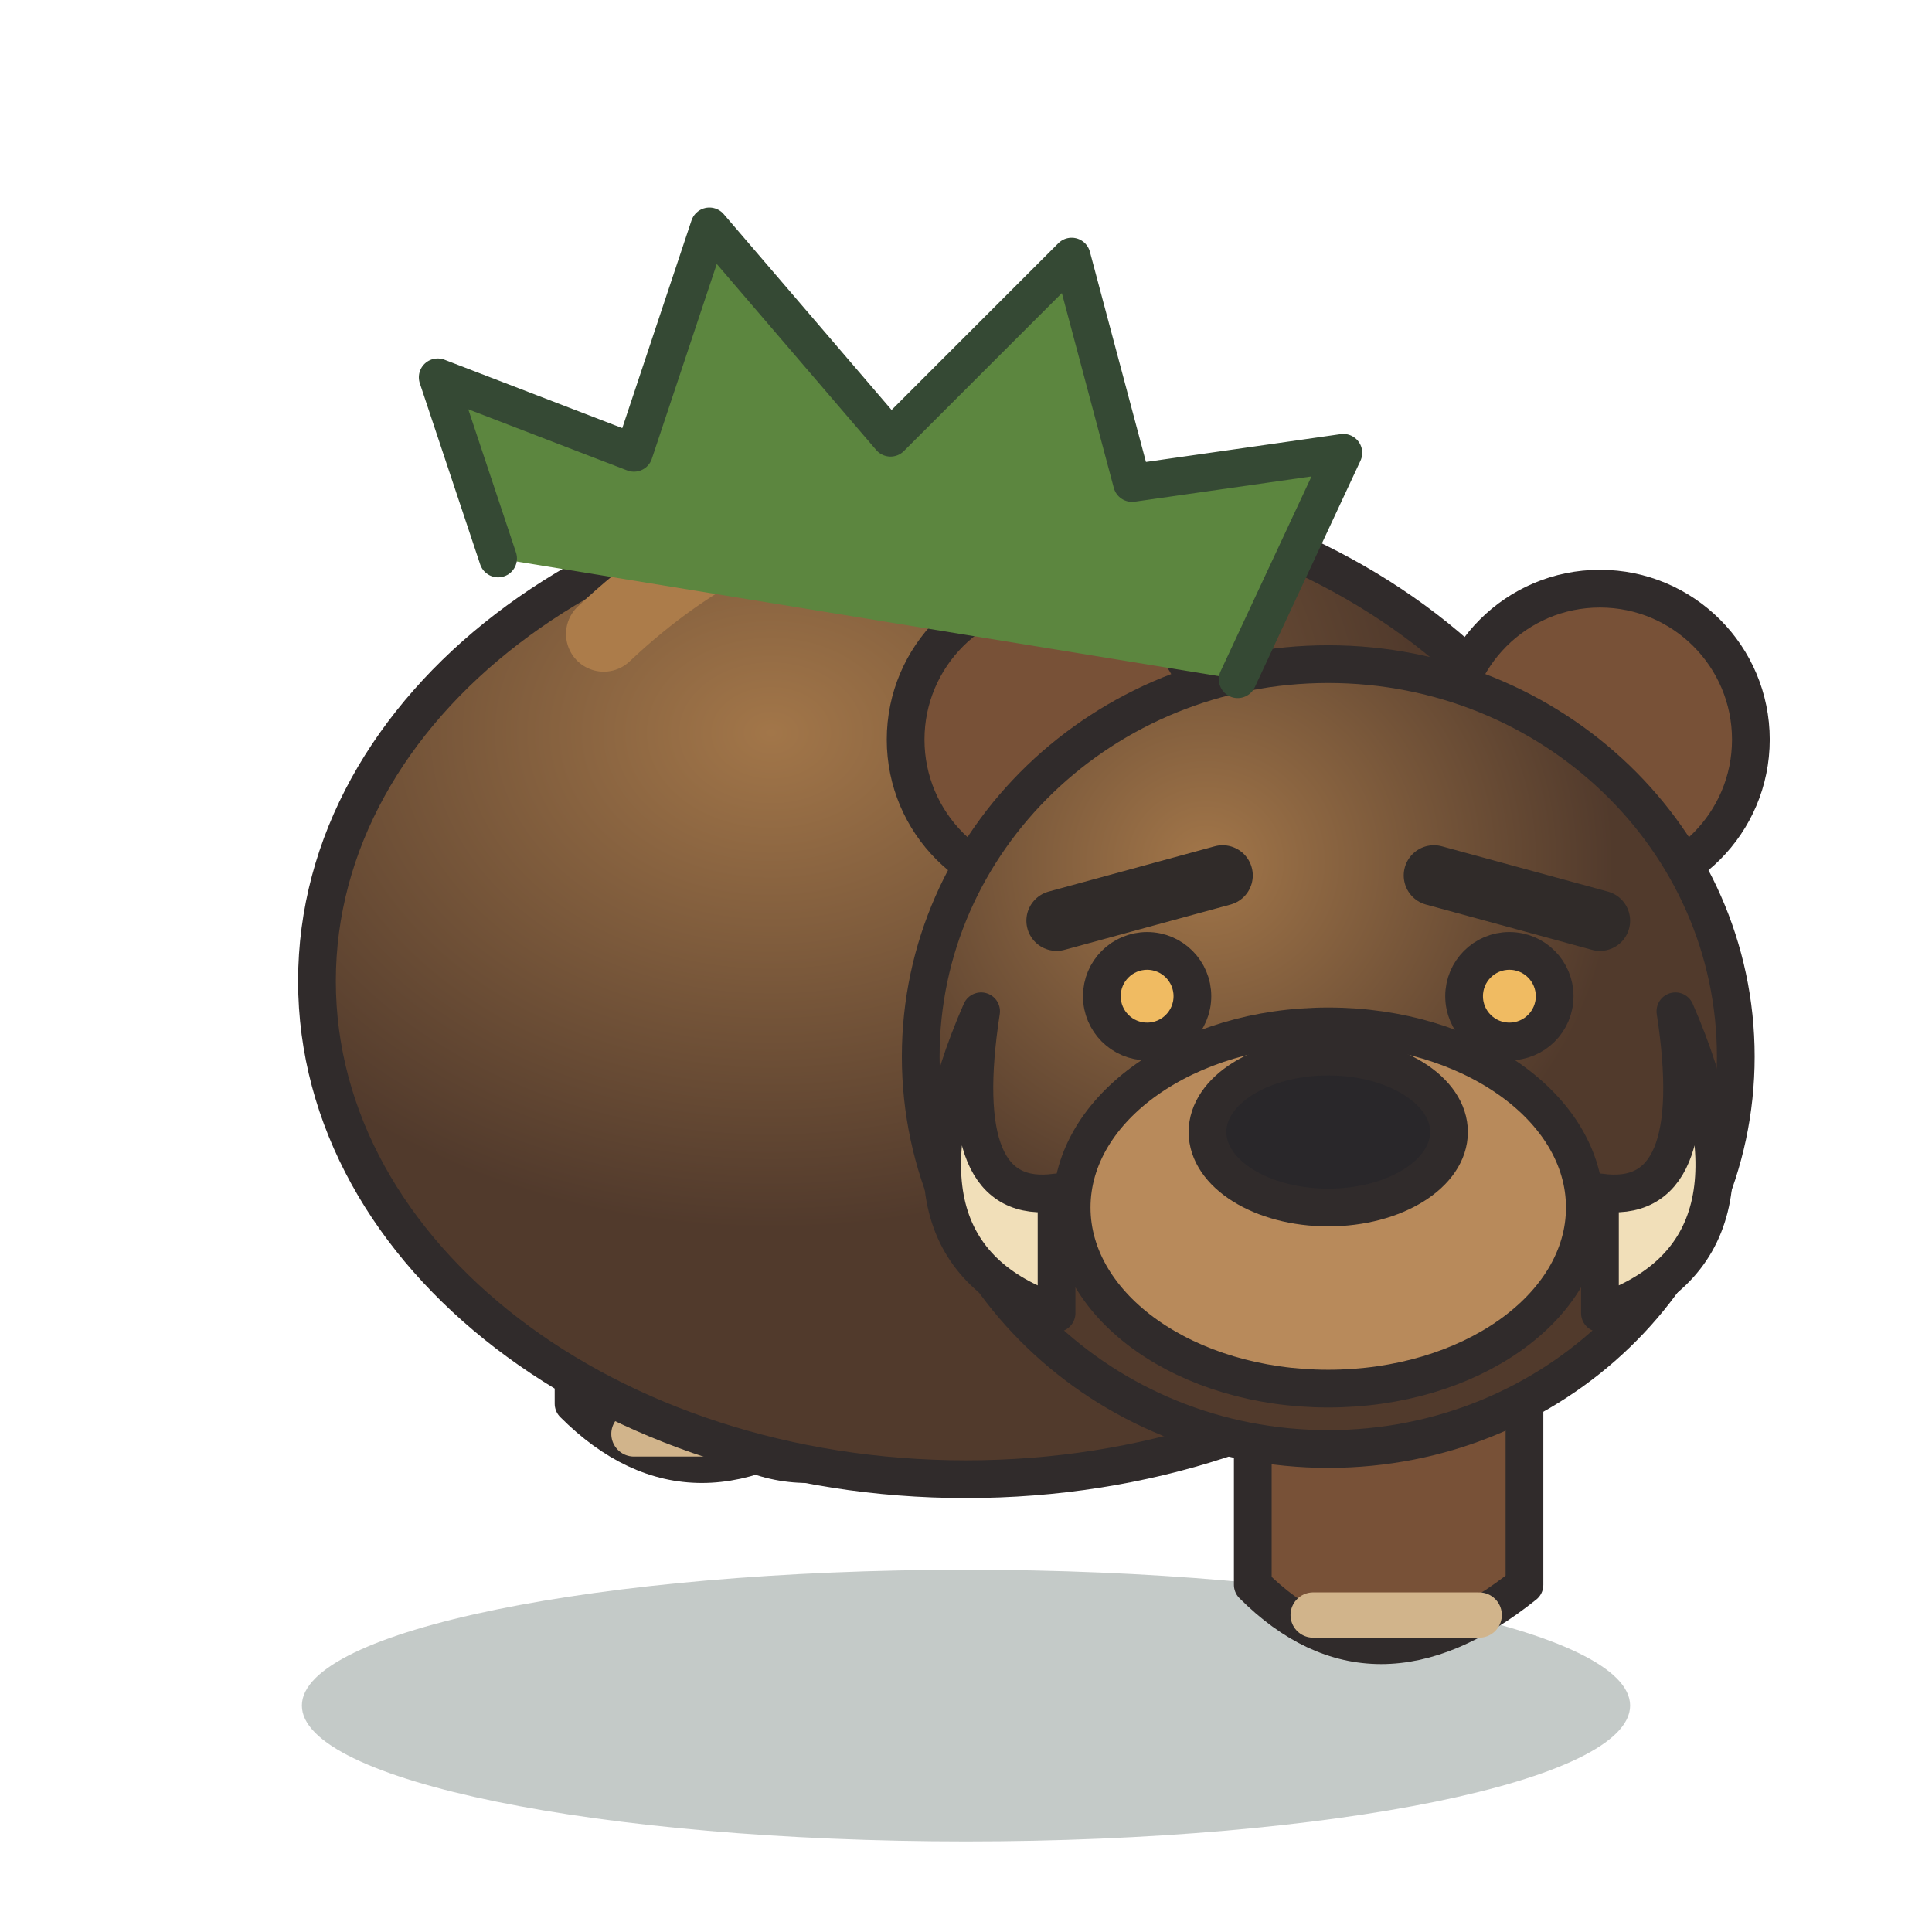
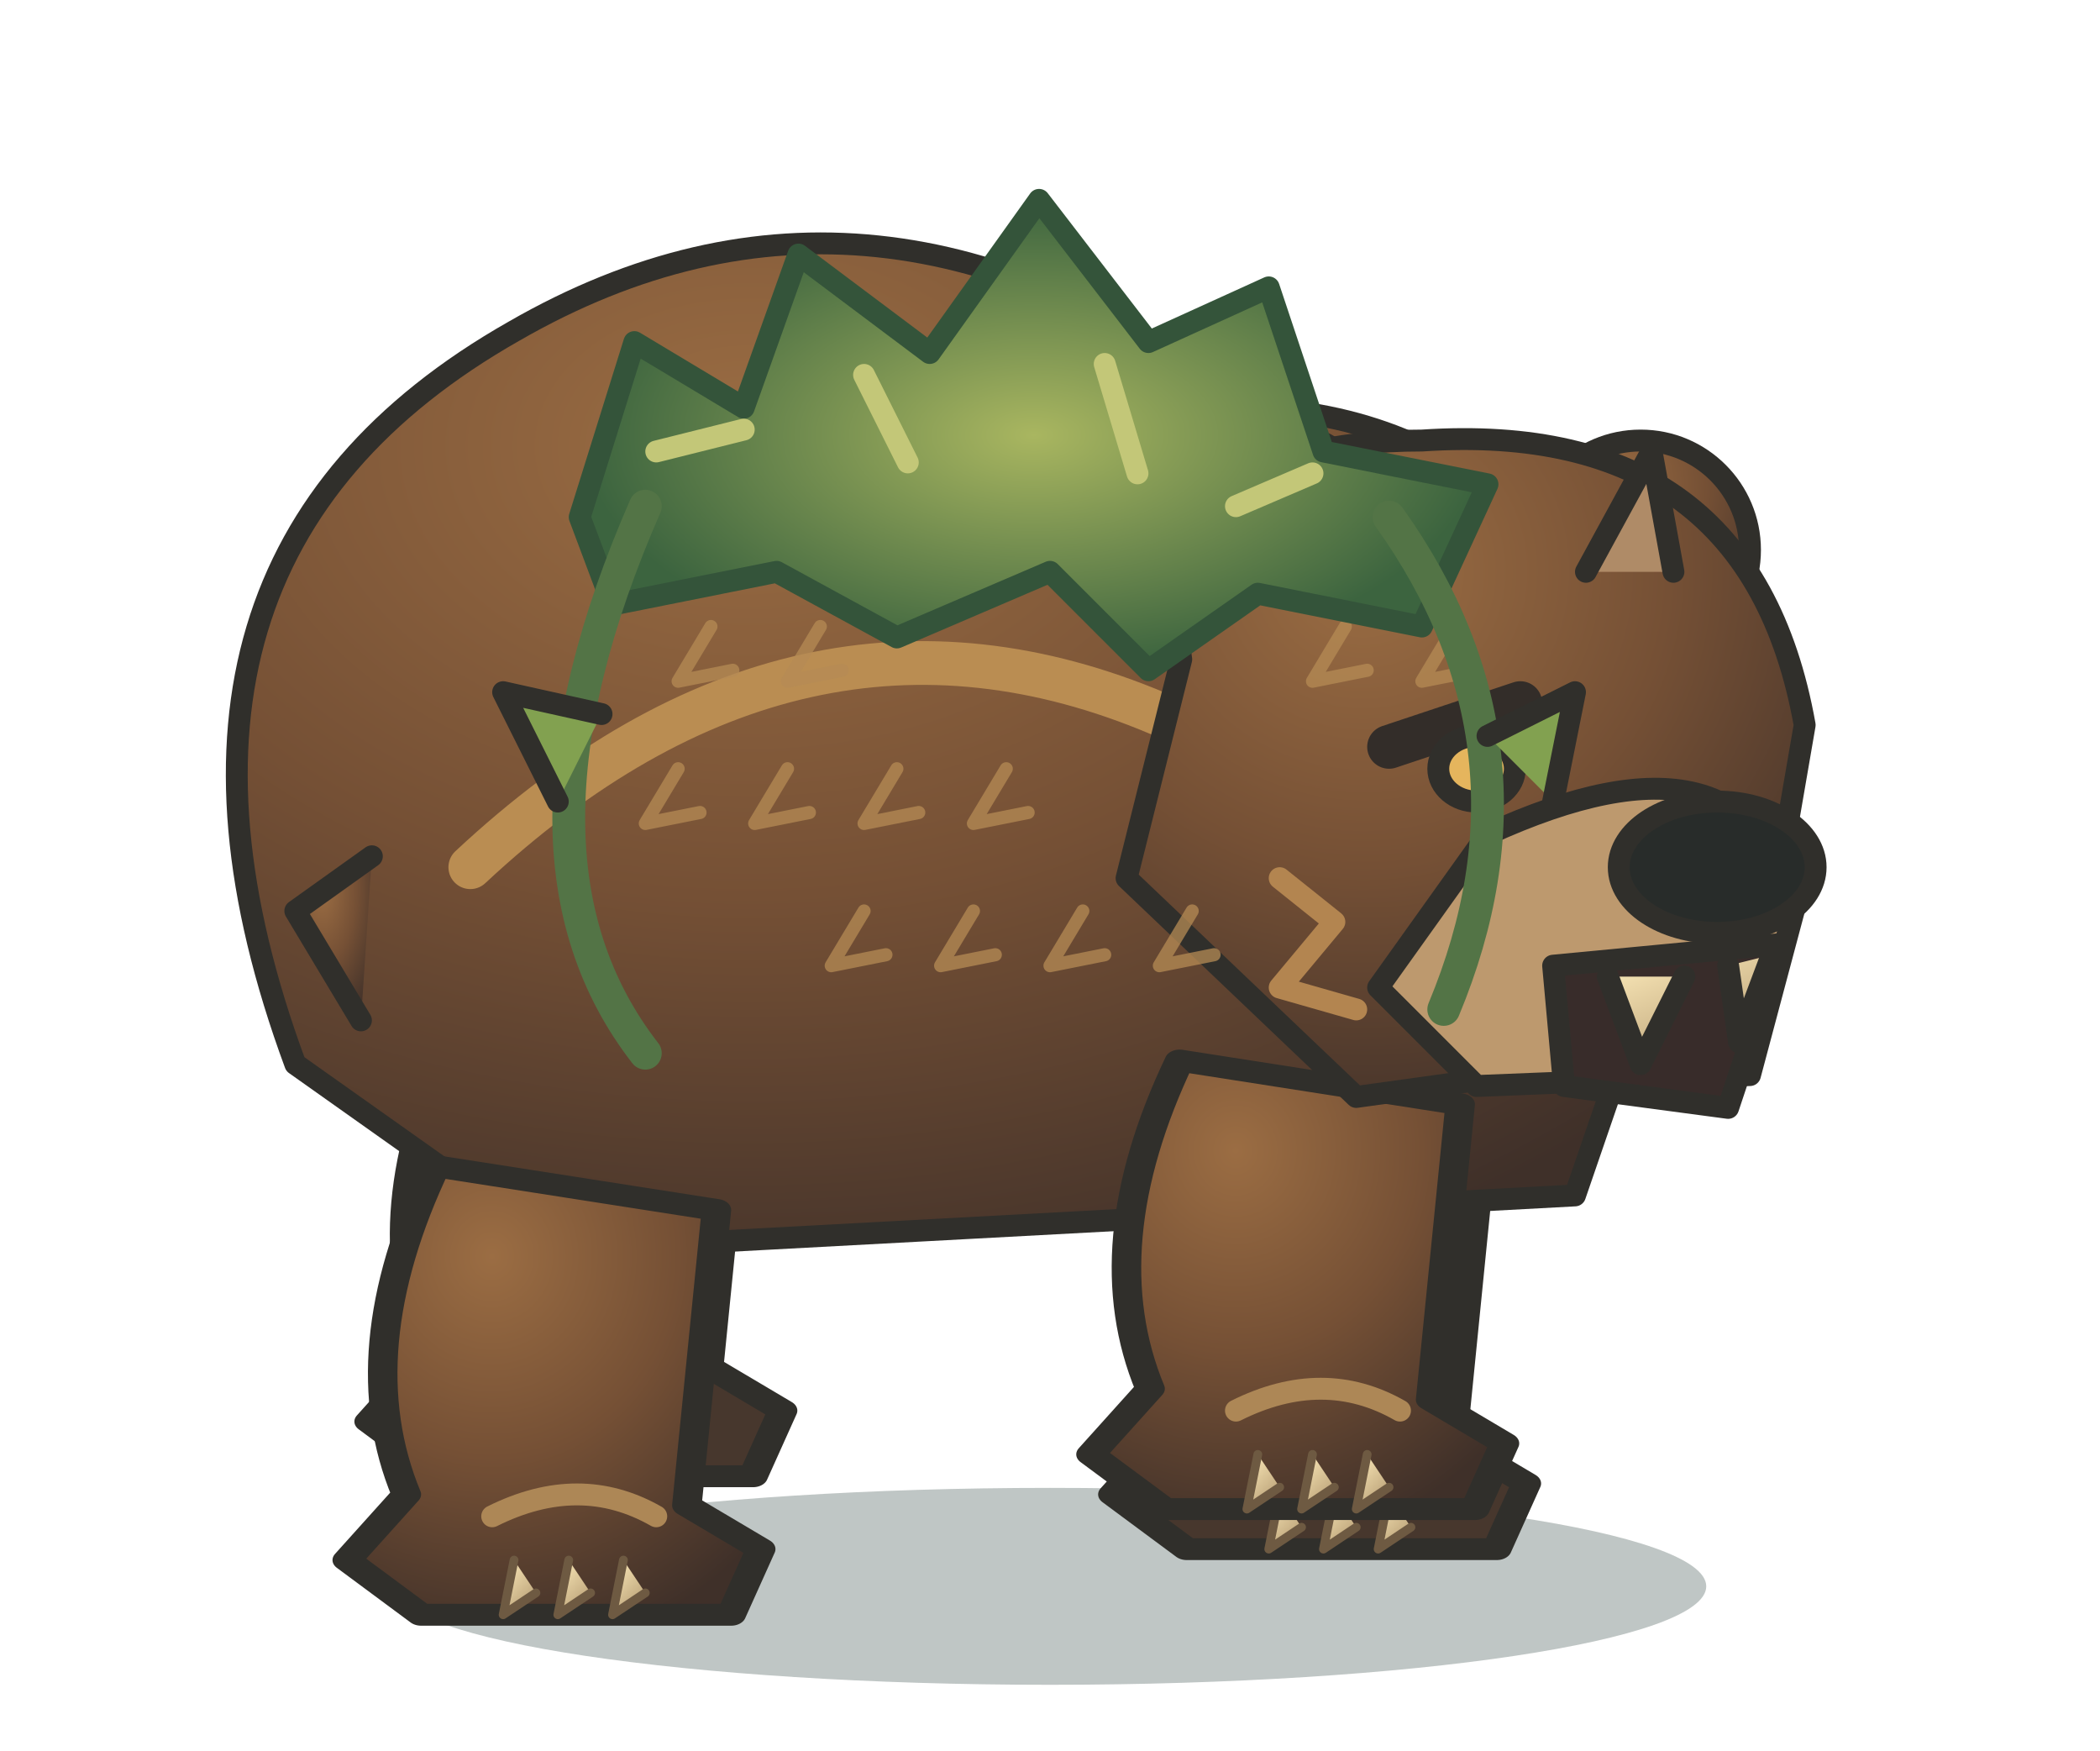
- <svg xmlns="http://www.w3.org/2000/svg" width="128" height="128" viewBox="0 0 128 128">
+ <svg xmlns="http://www.w3.org/2000/svg" width="192" height="160" viewBox="0 0 192 160">
  <defs>
-     <radialGradient id="body" cx=".35" cy=".25">
-       <stop stop-color="#a27649" />
-       <stop offset="1" stop-color="#513a2c" />
+     <radialGradient id="fur" cx=".35" cy=".2" r=".9">
+       <stop stop-color="#9b6d43" />
+       <stop offset=".5" stop-color="#755035" />
+       <stop offset="1" stop-color="#3f3029" />
+     </radialGradient>
+     <radialGradient id="carapace" cx=".3" cy=".2">
+       <stop stop-color="#66798b" />
+       <stop offset=".45" stop-color="#343d58" />
+       <stop offset="1" stop-color="#1c2538" />
+     </radialGradient>
+     <linearGradient id="ivory" x2=".6" y2="1">
+       <stop stop-color="#ffedbd" />
+       <stop offset="1" stop-color="#b9a076" />
+     </linearGradient>
+     <radialGradient id="moss">
+       <stop stop-color="#a9b660" />
+       <stop offset="1" stop-color="#3c643f" />
    </radialGradient>
  </defs>
-   <ellipse cx="64" cy="113" rx="44" ry="9" fill="#152a24" opacity=".25" />
-   <g transform="" stroke="#302b2b" stroke-width="2.5" stroke-linejoin="round" stroke-linecap="round">
-     <path d="M38 67v26q8 8 18 0v-20z" fill="#785137" />
-     <path d="M42 95h11" stroke="#d1b48b" stroke-width="3" />
-     <path d="M82 67v14q8 8 18 0v-20z" fill="#785137" />
-     <path d="M86 83h11" stroke="#d1b48b" stroke-width="3" />
-     <path d="M45 79v14q8 8 18 0v-20z" fill="#785137" />
-     <path d="M49 95h11" stroke="#d1b48b" stroke-width="3" />
-     <path d="M83 79v26q8 8 18 0v-20z" fill="#785137" />
-     <path d="M87 107h11" stroke="#d1b48b" stroke-width="3" />
-     <ellipse cx="64" cy="65" rx="43" ry="33" fill="url(#body)" />
-     <path d="M40 42q18-17 43-4" fill="none" stroke="#ac7c4a" stroke-width="5" />
-     <circle cx="70" cy="49" r="10" fill="#785137" />
-     <circle cx="106" cy="49" r="10" fill="#785137" />
-     <ellipse cx="88" cy="70" rx="27" ry="26" fill="url(#body)" />
-     <ellipse cx="88" cy="80" rx="17" ry="12" fill="#b88a5b" />
-     <ellipse cx="88" cy="75" rx="8" ry="5" fill="#29272a" />
-     <path d="M70 87q-12 -4 -5 -20q-2 13 5 12z" fill="#f1dfb9" />
-     <circle cx="76" cy="66" r="3" fill="#f0bb62" />
-     <path d="M81 58l-11 3" stroke="#302b29" stroke-width="4" />
-     <path d="M106 87q12 -4 5 -20q2 13 -5 12z" fill="#f1dfb9" />
-     <circle cx="100" cy="66" r="3" fill="#f0bb62" />
-     <path d="M95 58l11 3" stroke="#302b29" stroke-width="4" />
-     <path d="M33 37l-4-12 13 5 5-15 12 14 12-12 4 15 14-2-7 15" fill="#5c863f" stroke="#354934" />
+   <ellipse cx="96" cy="145" rx="60" ry="9" fill="#142c27" opacity=".27" />
+   <g transform="translate(0 -1.732051)" stroke="#302f2b" stroke-width="2" stroke-linejoin="round" stroke-linecap="round">
+     <g transform="">
+       <g transform="translate(54 117.6699)">
+         <path d="M-9-22q-6 17-2 30l-4 6 5 5h21l2-6-5-4 2-27z" fill="#47372d" transform="scale(1.35 1)" />
+         <path d="M-7 10q8-4 15 0" fill="none" stroke="#ad8756" stroke-width="2" />
+         <path d="M-5 14l-1 5 3-2" fill="url(#ivory)" stroke="#6e5a42" stroke-width=".8" />
+         <path d="M0 14l-1 5 3-2" fill="url(#ivory)" stroke="#6e5a42" stroke-width=".8" />
+         <path d="M5 14l-1 5 3-2" fill="url(#ivory)" stroke="#6e5a42" stroke-width=".8" />
+       </g>
+       <g transform="translate(122 124.3301)">
+         <path d="M-9-22q-6 17-2 30l-4 6 5 5h21l2-6-5-4 2-27z" fill="#47372d" transform="scale(1.35 1)" />
+         <path d="M-7 10q8-4 15 0" fill="none" stroke="#ad8756" stroke-width="2" />
+         <path d="M-5 14l-1 5 3-2" fill="url(#ivory)" stroke="#6e5a42" stroke-width=".8" />
+         <path d="M0 14l-1 5 3-2" fill="url(#ivory)" stroke="#6e5a42" stroke-width=".8" />
+         <path d="M5 14l-1 5 3-2" fill="url(#ivory)" stroke="#6e5a42" stroke-width=".8" />
+       </g>
+       <path d="M27 99Q10 53 47 32 80 13 114 39 145 40 155 79l-11 32-93 5z" fill="url(#fur)" />
+       <path d="M43 81q30-28 63-14" fill="none" stroke="#ba8d52" stroke-width="4" />
+       <path d="M34 80l-7 5 6 10" fill="url(#fur)" />
+       <g transform="translate(52 130.3301)">
+         <path d="M-9-22q-6 17-2 30l-4 6 5 5h21l2-6-5-4 2-27z" fill="url(#fur)" transform="scale(1.35 1)" />
+         <path d="M-7 10q8-4 15 0" fill="none" stroke="#ad8756" stroke-width="2" />
+         <path d="M-5 14l-1 5 3-2" fill="url(#ivory)" stroke="#6e5a42" stroke-width=".8" />
+         <path d="M0 14l-1 5 3-2" fill="url(#ivory)" stroke="#6e5a42" stroke-width=".8" />
+         <path d="M5 14l-1 5 3-2" fill="url(#ivory)" stroke="#6e5a42" stroke-width=".8" />
+       </g>
+       <g transform="translate(120 120.6699)">
+         <path d="M-9-22q-6 17-2 30l-4 6 5 5h21l2-6-5-4 2-27z" fill="url(#fur)" transform="scale(1.35 1)" />
+         <path d="M-7 10q8-4 15 0" fill="none" stroke="#ad8756" stroke-width="2" />
+         <path d="M-5 14l-1 5 3-2" fill="url(#ivory)" stroke="#6e5a42" stroke-width=".8" />
+         <path d="M0 14l-1 5 3-2" fill="url(#ivory)" stroke="#6e5a42" stroke-width=".8" />
+         <path d="M5 14l-1 5 3-2" fill="url(#ivory)" stroke="#6e5a42" stroke-width=".8" />
+       </g>
+       <circle cx="116" cy="52" r="11" fill="url(#fur)" />
+       <circle cx="150" cy="52" r="10" fill="url(#fur)" />
+       <path d="M108 62q-3-20 22-20 30-2 35 26l-5 29-36 5-21-20z " fill="url(#fur)" />
+       <path d="M115 51l-4-9 9 5M145 54l6-11 2 11" fill="#af8b67" />
+       <path d="M136 78q24-11 28 7l-4 15-25 1-9-9z" fill="#bd996e" />
+       <path d="M142 90l21-2-5 15-15-2z" fill="#382c2a" />
+       <path d="M147 91l3 8 4-8M158 90l1 7 3-8" fill="url(#ivory)" />
+       <ellipse cx="157" cy="81" rx="9" ry="6" fill="#282c2a" />
+       <path d="M127 70l12-4" stroke="#332d29" stroke-width="4" />
+       <ellipse cx="135" cy="72" rx="3.5" ry="3" fill="#e5b55d" />
+       <path d="M117 82l5 4-5 6 7 2" fill="none" stroke="#b38550" stroke-width="2" />
+       <path d="M58 46l-3 5 5-1" fill="none" stroke="#b58b54" stroke-width="1.2" opacity=".75" />
+       <path d="M75 59l-3 5 5-1" fill="none" stroke="#b58b54" stroke-width="1.2" opacity=".75" />
+       <path d="M92 72l-3 5 5-1" fill="none" stroke="#b58b54" stroke-width="1.2" opacity=".75" />
+       <path d="M109 85l-3 5 5-1" fill="none" stroke="#b58b54" stroke-width="1.2" opacity=".75" />
+       <path d="M126 46l-3 5 5-1" fill="none" stroke="#b58b54" stroke-width="1.2" opacity=".75" />
+       <path d="M65 59l-3 5 5-1" fill="none" stroke="#b58b54" stroke-width="1.2" opacity=".75" />
+       <path d="M82 72l-3 5 5-1" fill="none" stroke="#b58b54" stroke-width="1.2" opacity=".75" />
+       <path d="M99 85l-3 5 5-1" fill="none" stroke="#b58b54" stroke-width="1.2" opacity=".75" />
+       <path d="M116 46l-3 5 5-1" fill="none" stroke="#b58b54" stroke-width="1.2" opacity=".75" />
+       <path d="M133 59l-3 5 5-1" fill="none" stroke="#b58b54" stroke-width="1.2" opacity=".75" />
+       <path d="M72 72l-3 5 5-1" fill="none" stroke="#b58b54" stroke-width="1.2" opacity=".75" />
+       <path d="M89 85l-3 5 5-1" fill="none" stroke="#b58b54" stroke-width="1.2" opacity=".75" />
+       <path d="M106 46l-3 5 5-1" fill="none" stroke="#b58b54" stroke-width="1.2" opacity=".75" />
+       <path d="M123 59l-3 5 5-1" fill="none" stroke="#b58b54" stroke-width="1.2" opacity=".75" />
+       <path d="M62 72l-3 5 5-1" fill="none" stroke="#b58b54" stroke-width="1.2" opacity=".75" />
+       <path d="M79 85l-3 5 5-1" fill="none" stroke="#b58b54" stroke-width="1.2" opacity=".75" />
+       <path d="M96 46l-3 5 5-1" fill="none" stroke="#b58b54" stroke-width="1.2" opacity=".75" />
+       <path d="M53 49l5-16 10 6 5-14 12 9 10-14 10 13 11-5 5 15 15 3-6 13-15-3-10 7-9-9-14 6-11-6-15 3z" fill="url(#moss)" stroke="#34543a" />
+       <path d="M60 43l8-2M79 36l4 8M101 35l3 10M120 45l-7 3" stroke="#c3c778" stroke-width="2" />
+       <path d="M59 48q-14 32 0 50M127 49q15 21 5 45" fill="none" stroke="#537446" stroke-width="3" />
+       <path d="M55 67l-9-2 5 10M136 69l8-4-2 10" fill="#82a150" />
+     </g>
  </g>
</svg>
